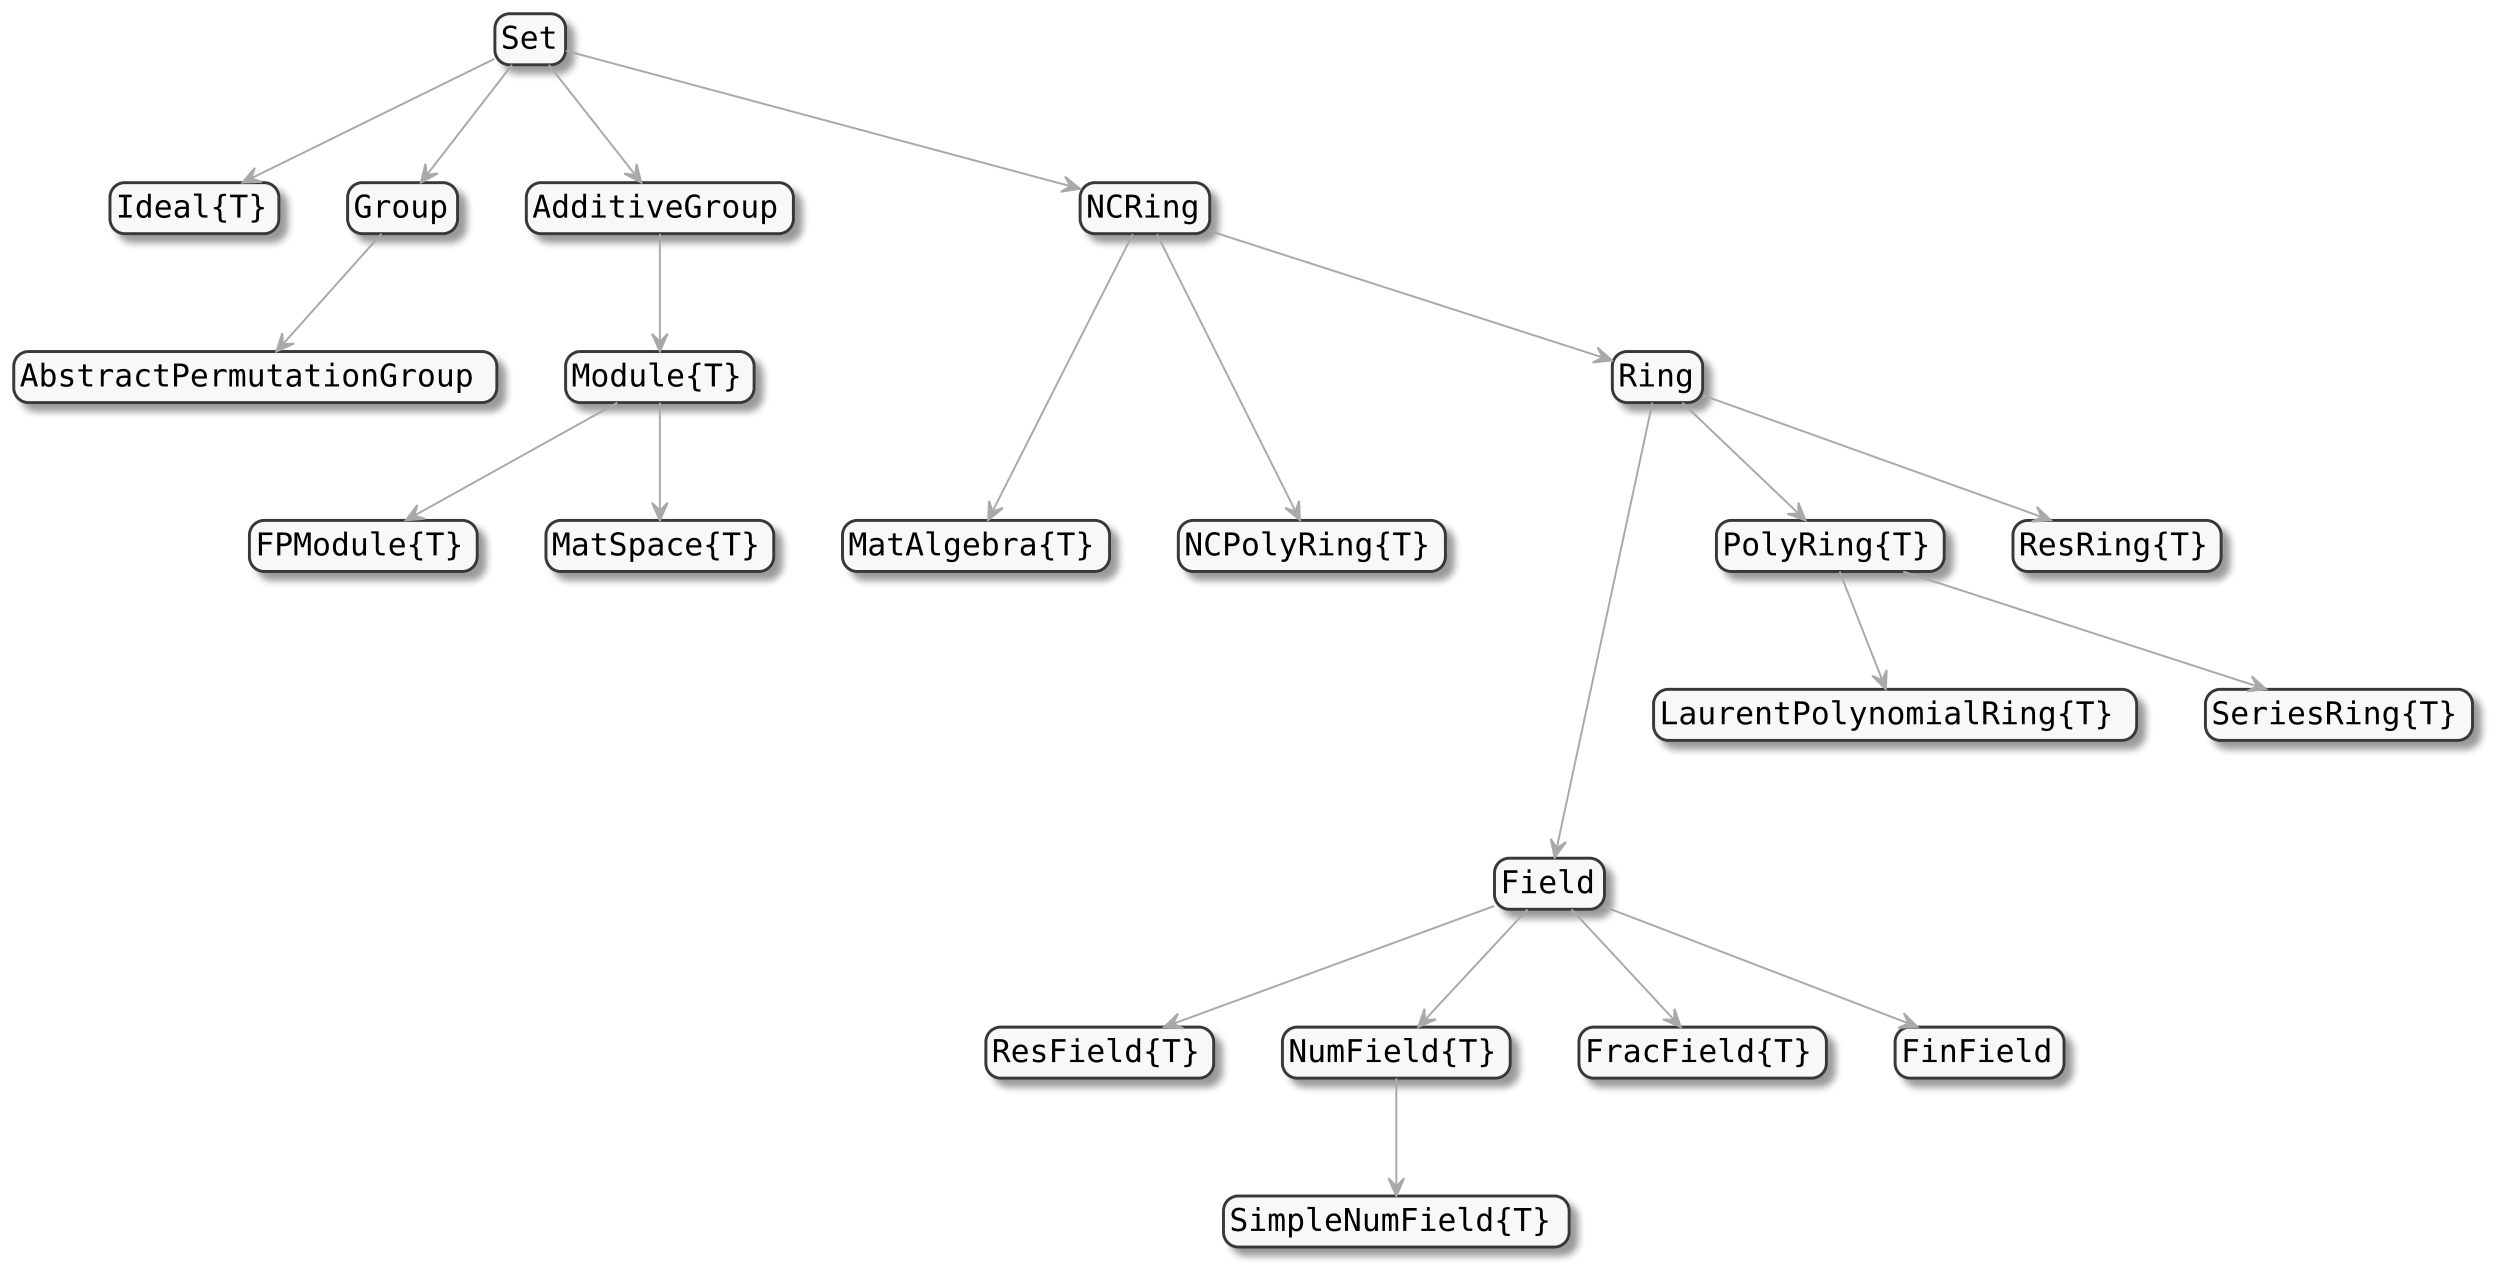
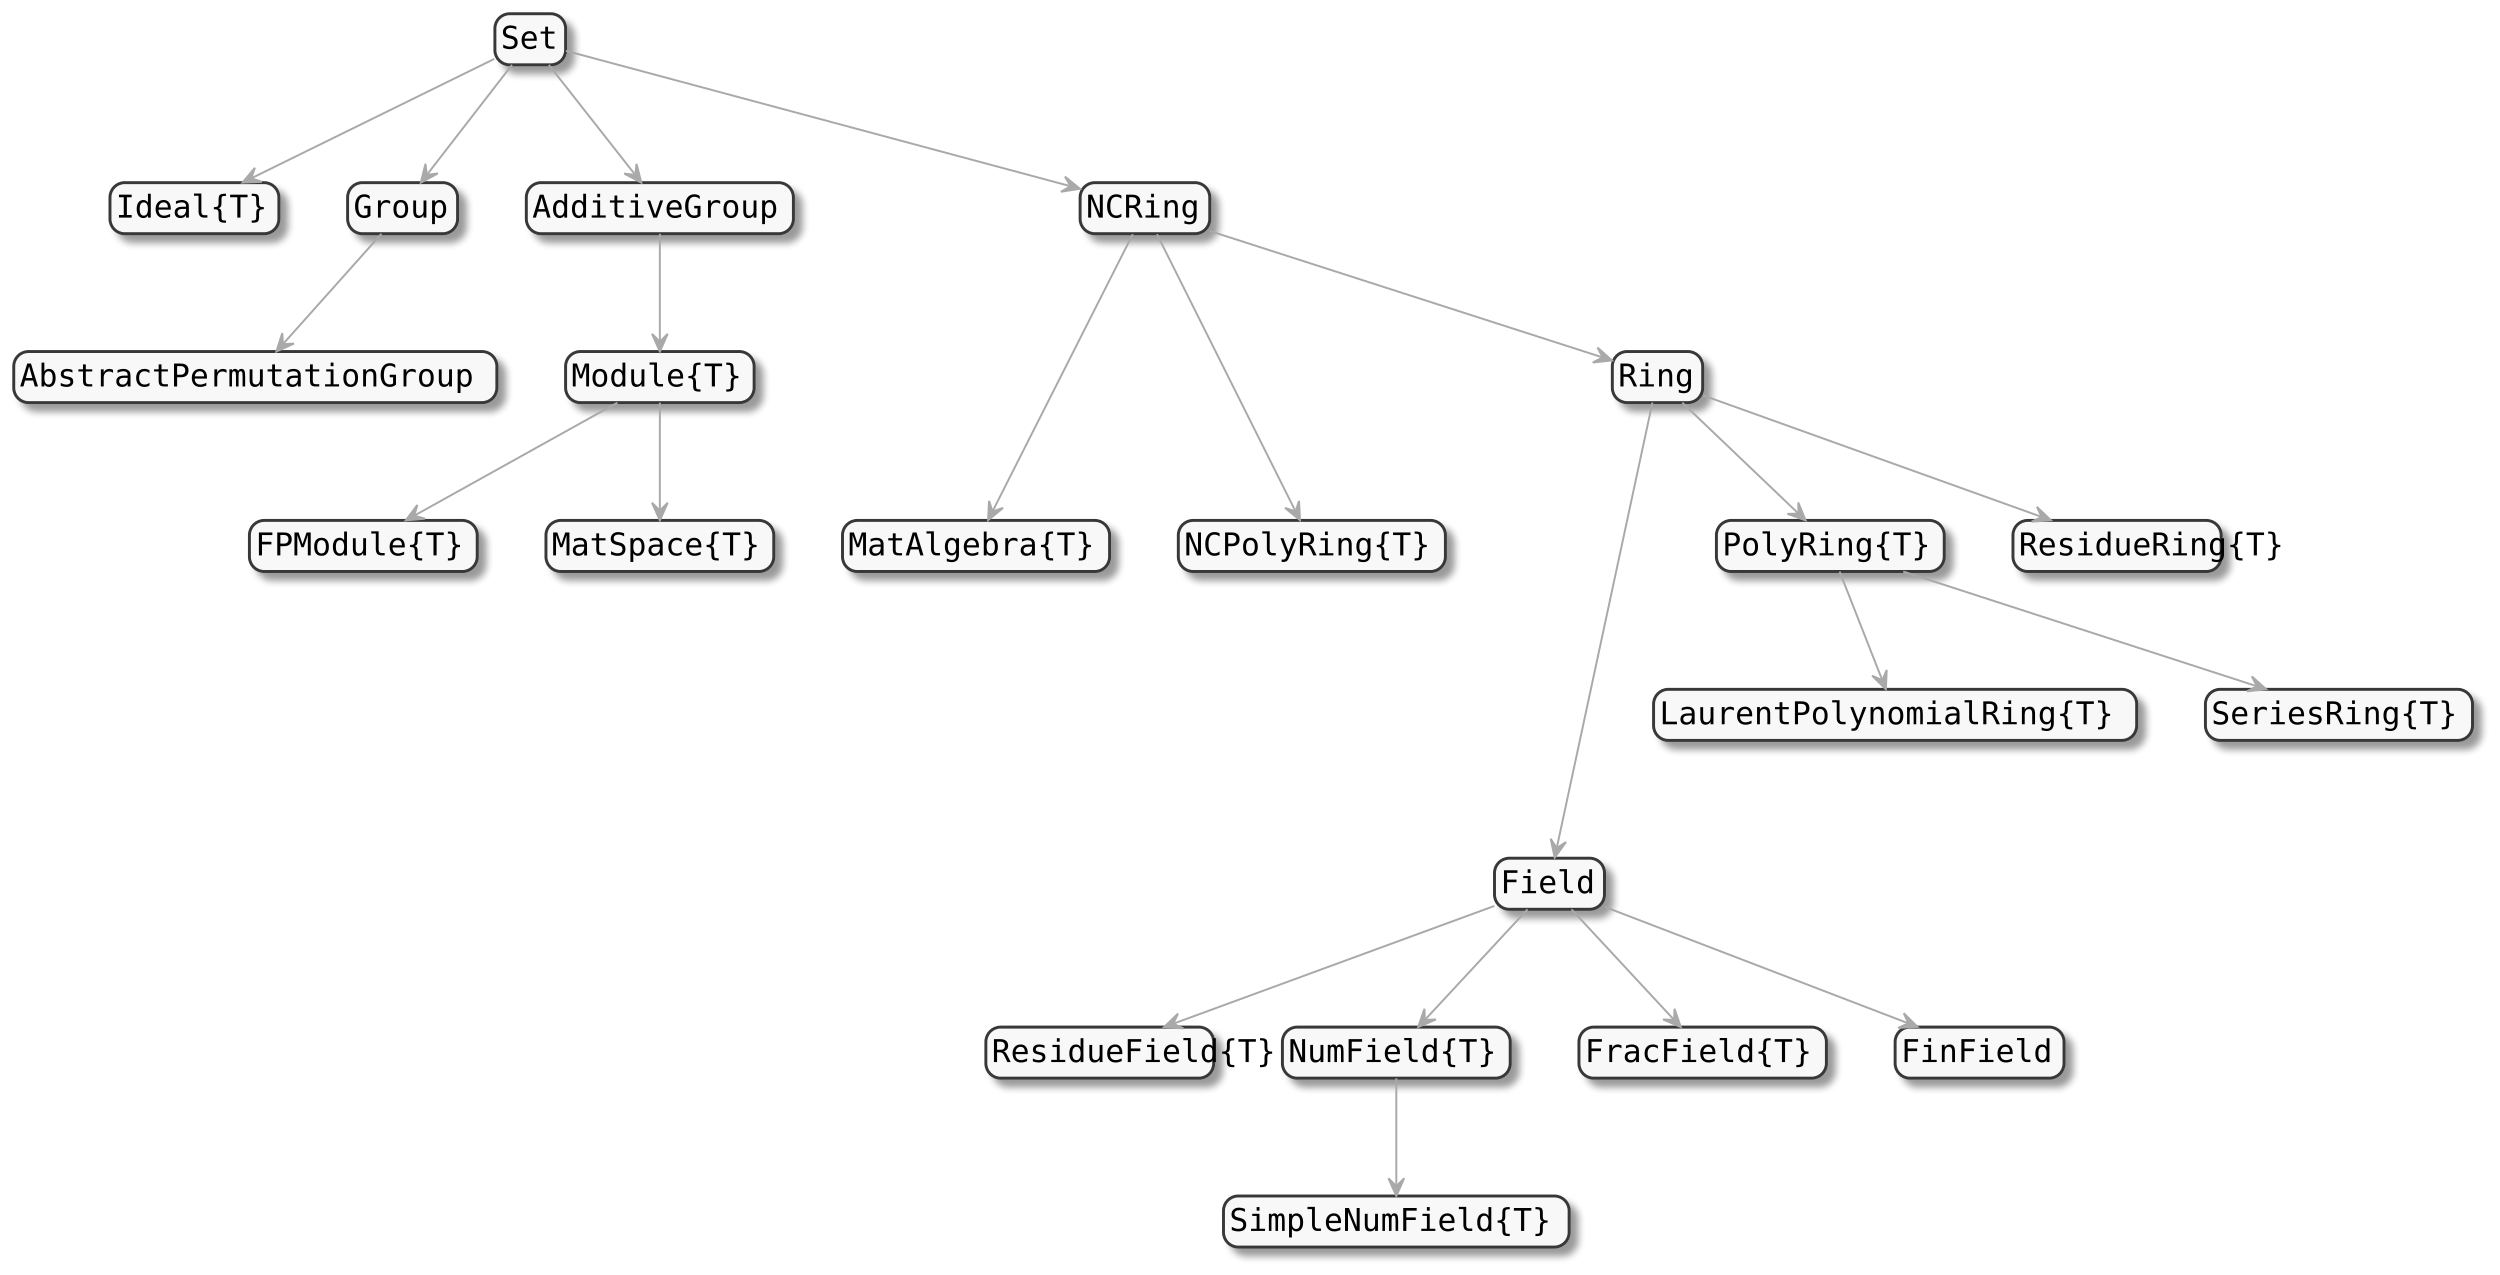
<svg xmlns="http://www.w3.org/2000/svg" contentScriptType="application/ecmascript" contentStyleType="text/css" height="649px" preserveAspectRatio="none" style="width:1273px;height:649px;background:#FFFFFF;" version="1.1" viewBox="0 0 1273 649" width="1273px" zoomAndPan="magnify">
  <defs>
    <filter height="300%" id="fryxebi1j7yfh" width="300%" x="-1" y="-1">
      <feGaussianBlur result="blurOut" stdDeviation="2.0" />
      <feColorMatrix in="blurOut" result="blurOut2" type="matrix" values="0 0 0 0 0 0 0 0 0 0 0 0 0 0 0 0 0 0 .4 0" />
      <feOffset dx="4.0" dy="4.0" in="blurOut2" result="blurOut3" />
      <feBlend in="SourceGraphic" in2="blurOut3" mode="normal" />
    </filter>
  </defs>
  <g>
    <rect fill="#F8F8F8" filter="url(#fryxebi1j7yfh)" height="26" id="Set" rx="7.5" ry="7.5" style="stroke:#383838;stroke-width:1.5;" width="36" x="252" y="7" />
    <text fill="#000000" font-family="monospace" font-size="16" lengthAdjust="spacing" textLength="30" x="255" y="24.8">Set</text>
    <rect fill="#F8F8F8" filter="url(#fryxebi1j7yfh)" height="26" id="Ideal{T}" rx="7.5" ry="7.5" style="stroke:#383838;stroke-width:1.5;" width="86" x="56" y="93" />
    <text fill="#000000" font-family="monospace" font-size="16" lengthAdjust="spacing" textLength="80" x="59" y="110.8">Ideal{T}</text>
    <rect fill="#F8F8F8" filter="url(#fryxebi1j7yfh)" height="26" id="Group" rx="7.5" ry="7.5" style="stroke:#383838;stroke-width:1.5;" width="56" x="177" y="93" />
    <text fill="#000000" font-family="monospace" font-size="16" lengthAdjust="spacing" textLength="50" x="180" y="110.8">Group</text>
    <rect fill="#F8F8F8" filter="url(#fryxebi1j7yfh)" height="26" id="AbstractPermutationGroup" rx="7.5" ry="7.5" style="stroke:#383838;stroke-width:1.5;" width="246" x="7" y="179" />
    <text fill="#000000" font-family="monospace" font-size="16" lengthAdjust="spacing" textLength="240" x="10" y="196.8">AbstractPermutationGroup</text>
    <rect fill="#F8F8F8" filter="url(#fryxebi1j7yfh)" height="26" id="AdditiveGroup" rx="7.5" ry="7.5" style="stroke:#383838;stroke-width:1.5;" width="136" x="268" y="93" />
    <text fill="#000000" font-family="monospace" font-size="16" lengthAdjust="spacing" textLength="130" x="271" y="110.8">AdditiveGroup</text>
    <rect fill="#F8F8F8" filter="url(#fryxebi1j7yfh)" height="26" id="Module{T}" rx="7.5" ry="7.5" style="stroke:#383838;stroke-width:1.5;" width="96" x="288" y="179" />
    <text fill="#000000" font-family="monospace" font-size="16" lengthAdjust="spacing" textLength="90" x="291" y="196.8">Module{T}</text>
    <rect fill="#F8F8F8" filter="url(#fryxebi1j7yfh)" height="26" id="FPModule{T}" rx="7.5" ry="7.5" style="stroke:#383838;stroke-width:1.5;" width="116" x="127" y="265" />
    <text fill="#000000" font-family="monospace" font-size="16" lengthAdjust="spacing" textLength="110" x="130" y="282.8">FPModule{T}</text>
    <rect fill="#F8F8F8" filter="url(#fryxebi1j7yfh)" height="26" id="MatSpace{T}" rx="7.5" ry="7.5" style="stroke:#383838;stroke-width:1.5;" width="116" x="278" y="265" />
    <text fill="#000000" font-family="monospace" font-size="16" lengthAdjust="spacing" textLength="110" x="281" y="282.8">MatSpace{T}</text>
    <rect fill="#F8F8F8" filter="url(#fryxebi1j7yfh)" height="26" id="NCRing" rx="7.5" ry="7.5" style="stroke:#383838;stroke-width:1.5;" width="66" x="550" y="93" />
    <text fill="#000000" font-family="monospace" font-size="16" lengthAdjust="spacing" textLength="60" x="553" y="110.8">NCRing</text>
    <rect fill="#F8F8F8" filter="url(#fryxebi1j7yfh)" height="26" id="MatAlgebra{T}" rx="7.5" ry="7.5" style="stroke:#383838;stroke-width:1.5;" width="136" x="429" y="265" />
    <text fill="#000000" font-family="monospace" font-size="16" lengthAdjust="spacing" textLength="130" x="432" y="282.8">MatAlgebra{T}</text>
    <rect fill="#F8F8F8" filter="url(#fryxebi1j7yfh)" height="26" id="NCPolyRing{T}" rx="7.5" ry="7.5" style="stroke:#383838;stroke-width:1.5;" width="136" x="600" y="265" />
    <text fill="#000000" font-family="monospace" font-size="16" lengthAdjust="spacing" textLength="130" x="603" y="282.8">NCPolyRing{T}</text>
    <rect fill="#F8F8F8" filter="url(#fryxebi1j7yfh)" height="26" id="Ring" rx="7.5" ry="7.5" style="stroke:#383838;stroke-width:1.5;" width="46" x="821" y="179" />
    <text fill="#000000" font-family="monospace" font-size="16" lengthAdjust="spacing" textLength="40" x="824" y="196.8">Ring</text>
    <rect fill="#F8F8F8" filter="url(#fryxebi1j7yfh)" height="26" id="Field" rx="7.5" ry="7.5" style="stroke:#383838;stroke-width:1.5;" width="56" x="761" y="437" />
    <text fill="#000000" font-family="monospace" font-size="16" lengthAdjust="spacing" textLength="50" x="764" y="454.8">Field</text>
    <rect fill="#F8F8F8" filter="url(#fryxebi1j7yfh)" height="26" id="PolyRing{T}" rx="7.5" ry="7.5" style="stroke:#383838;stroke-width:1.5;" width="116" x="874" y="265" />
    <text fill="#000000" font-family="monospace" font-size="16" lengthAdjust="spacing" textLength="110" x="877" y="282.8">PolyRing{T}</text>
    <rect fill="#F8F8F8" filter="url(#fryxebi1j7yfh)" height="26" id="LaurentPolynomialRing{T}" rx="7.5" ry="7.5" style="stroke:#383838;stroke-width:1.5;" width="246" x="842" y="351" />
    <text fill="#000000" font-family="monospace" font-size="16" lengthAdjust="spacing" textLength="240" x="845" y="368.8">LaurentPolynomialRing{T}</text>
    <rect fill="#F8F8F8" filter="url(#fryxebi1j7yfh)" height="26" id="SeriesRing{T}" rx="7.5" ry="7.5" style="stroke:#383838;stroke-width:1.5;" width="136" x="1123" y="351" />
    <text fill="#000000" font-family="monospace" font-size="16" lengthAdjust="spacing" textLength="130" x="1126" y="368.8">SeriesRing{T}</text>
-     <rect fill="#F8F8F8" filter="url(#fryxebi1j7yfh)" height="26" id="ResRing{T}" rx="7.5" ry="7.5" style="stroke:#383838;stroke-width:1.5;" width="106" x="1025" y="265" />
-     <text fill="#000000" font-family="monospace" font-size="16" lengthAdjust="spacing" textLength="100" x="1028" y="282.8">ResRing{T}</text>
-     <rect fill="#F8F8F8" filter="url(#fryxebi1j7yfh)" height="26" id="ResField{T}" rx="7.5" ry="7.5" style="stroke:#383838;stroke-width:1.5;" width="116" x="502" y="523" />
-     <text fill="#000000" font-family="monospace" font-size="16" lengthAdjust="spacing" textLength="110" x="505" y="540.8">ResField{T}</text>
+     <rect fill="#F8F8F8" filter="url(#fryxebi1j7yfh)" height="26" id="ResidueRing{T}" rx="7.5" ry="7.5" style="stroke:#383838;stroke-width:1.5;" width="106" x="1025" y="265" />
+     <text fill="#000000" font-family="monospace" font-size="16" lengthAdjust="spacing" textLength="100" x="1028" y="282.8">ResidueRing{T}</text>
+     <rect fill="#F8F8F8" filter="url(#fryxebi1j7yfh)" height="26" id="ResidueField{T}" rx="7.5" ry="7.5" style="stroke:#383838;stroke-width:1.5;" width="116" x="502" y="523" />
+     <text fill="#000000" font-family="monospace" font-size="16" lengthAdjust="spacing" textLength="110" x="505" y="540.8">ResidueField{T}</text>
    <rect fill="#F8F8F8" filter="url(#fryxebi1j7yfh)" height="26" id="NumField{T}" rx="7.5" ry="7.5" style="stroke:#383838;stroke-width:1.5;" width="116" x="653" y="523" />
    <text fill="#000000" font-family="monospace" font-size="16" lengthAdjust="spacing" textLength="110" x="656" y="540.8">NumField{T}</text>
    <rect fill="#F8F8F8" filter="url(#fryxebi1j7yfh)" height="26" id="SimpleNumField{T}" rx="7.5" ry="7.5" style="stroke:#383838;stroke-width:1.5;" width="176" x="623" y="609" />
    <text fill="#000000" font-family="monospace" font-size="16" lengthAdjust="spacing" textLength="170" x="626" y="626.8">SimpleNumField{T}</text>
    <rect fill="#F8F8F8" filter="url(#fryxebi1j7yfh)" height="26" id="FracField{T}" rx="7.5" ry="7.5" style="stroke:#383838;stroke-width:1.5;" width="126" x="804" y="523" />
    <text fill="#000000" font-family="monospace" font-size="16" lengthAdjust="spacing" textLength="120" x="807" y="540.8">FracField{T}</text>
    <rect fill="#F8F8F8" filter="url(#fryxebi1j7yfh)" height="26" id="FinField" rx="7.5" ry="7.5" style="stroke:#383838;stroke-width:1.5;" width="86" x="965" y="523" />
    <text fill="#000000" font-family="monospace" font-size="16" lengthAdjust="spacing" textLength="80" x="968" y="540.8">FinField</text>
    <path codeLine="8" d="M251.7,29.99 C222.1,44.53 163.46,73.33 128.09,90.71 " fill="none" id="Set-to-Ideal{T}" style="stroke:#A9A9A9;stroke-width:1.0;" />
    <polygon fill="#A9A9A9" points="123.47,92.98,133.312,92.608,127.959,90.778,129.789,85.426,123.47,92.98" style="stroke:#A9A9A9;stroke-width:1.0;" />
    <path codeLine="11" d="M260.69,33.04 C249.39,47.63 230.3,72.3 217.67,88.62 " fill="none" id="Set-to-Group" style="stroke:#A9A9A9;stroke-width:1.0;" />
    <polygon fill="#A9A9A9" points="214.3,92.99,222.968,88.313,217.357,89.033,216.637,83.422,214.3,92.99" style="stroke:#A9A9A9;stroke-width:1.0;" />
    <path codeLine="12" d="M194.25,119.04 C181.11,133.76 158.82,158.72 144.25,175.04 " fill="none" id="Group-to-AbstractPermutationGroup" style="stroke:#A9A9A9;stroke-width:1.0;" />
    <polygon fill="#A9A9A9" points="140.73,178.99,149.708,174.94,144.06,175.26,143.74,169.612,140.73,178.99" style="stroke:#A9A9A9;stroke-width:1.0;" />
    <path codeLine="15" d="M279.46,33.04 C291.02,47.76 310.64,72.72 323.46,89.04 " fill="none" id="Set-to-AdditiveGroup" style="stroke:#A9A9A9;stroke-width:1.0;" />
    <polygon fill="#A9A9A9" points="326.56,92.99,324.125,83.447,323.463,89.065,317.845,88.403,326.56,92.99" style="stroke:#A9A9A9;stroke-width:1.0;" />
    <path codeLine="16" d="M336,119.04 C336,133.38 336,157.46 336,173.78 " fill="none" id="AdditiveGroup-to-Module{T}" style="stroke:#A9A9A9;stroke-width:1.0;" />
    <polygon fill="#A9A9A9" points="336,178.99,340,169.99,336,173.99,332,169.99,336,178.99" style="stroke:#A9A9A9;stroke-width:1.0;" />
    <path codeLine="17" d="M314.37,205.04 C287.12,220.19 240.34,246.21 211.13,262.47 " fill="none" id="Module{T}-to-FPModule{T}" style="stroke:#A9A9A9;stroke-width:1.0;" />
    <polygon fill="#A9A9A9" points="206.59,264.99,216.4,264.116,210.961,262.562,212.515,257.123,206.59,264.99" style="stroke:#A9A9A9;stroke-width:1.0;" />
    <path codeLine="18" d="M336,205.04 C336,219.38 336,243.46 336,259.78 " fill="none" id="Module{T}-to-MatSpace{T}" style="stroke:#A9A9A9;stroke-width:1.0;" />
    <polygon fill="#A9A9A9" points="336,264.99,340,255.99,336,259.99,332,255.99,336,264.99" style="stroke:#A9A9A9;stroke-width:1.0;" />
    <path codeLine="21" d="M288.18,25.88 C337.9,39.22 476.93,76.53 544.78,94.74 " fill="none" id="Set-to-NCRing" style="stroke:#A9A9A9;stroke-width:1.0;" />
    <polygon fill="#A9A9A9" points="549.93,96.13,542.279,89.928,545.102,94.83,540.2,97.653,549.93,96.13" style="stroke:#A9A9A9;stroke-width:1.0;" />
    <path codeLine="22" d="M576.82,119.23 C561.69,149.12 522.82,225.97 505.52,260.16 " fill="none" id="NCRing-to-MatAlgebra{T}" style="stroke:#A9A9A9;stroke-width:1.0;" />
    <polygon fill="#A9A9A9" points="503.13,264.88,510.757,258.648,505.383,260.416,503.615,255.043,503.13,264.88" style="stroke:#A9A9A9;stroke-width:1.0;" />
    <path codeLine="23" d="M589.11,119.23 C604.06,149.12 642.48,225.97 659.58,260.16 " fill="none" id="NCRing-to-NCPolyRing{T}" style="stroke:#A9A9A9;stroke-width:1.0;" />
    <polygon fill="#A9A9A9" points="661.94,264.88,661.48,255.042,659.698,260.411,654.329,258.629,661.94,264.88" style="stroke:#A9A9A9;stroke-width:1.0;" />
    <path codeLine="24" d="M616.06,117.64 C667.91,134.33 767.45,166.36 815.99,181.99 " fill="none" id="NCRing-to-Ring" style="stroke:#A9A9A9;stroke-width:1.0;" />
    <polygon fill="#A9A9A9" points="820.81,183.54,813.465,176.978,816.05,182.01,811.018,184.595,820.81,183.54" style="stroke:#A9A9A9;stroke-width:1.0;" />
    <path codeLine="27" d="M841.42,205 C832.53,246.4 803.12,383.29 792.7,431.78 " fill="none" id="Ring-to-Field" style="stroke:#A9A9A9;stroke-width:1.0;" />
    <polygon fill="#A9A9A9" points="791.64,436.72,797.431,428.753,792.684,431.83,789.607,427.083,791.64,436.72" style="stroke:#A9A9A9;stroke-width:1.0;" />
    <path codeLine="28" d="M856.61,205.04 C872.16,219.88 898.63,245.15 915.71,261.45 " fill="none" id="Ring-to-PolyRing{T}" style="stroke:#A9A9A9;stroke-width:1.0;" />
    <polygon fill="#A9A9A9" points="919.42,264.99,915.681,255.878,915.807,261.534,910.151,261.66,919.42,264.99" style="stroke:#A9A9A9;stroke-width:1.0;" />
    <path codeLine="29" d="M936.73,291.04 C942.41,305.51 951.99,329.88 958.4,346.2 " fill="none" id="PolyRing{T}-to-LaurentPolynomialRing{T}" style="stroke:#A9A9A9;stroke-width:1.0;" />
    <polygon fill="#A9A9A9" points="960.28,350.99,960.714,341.151,958.453,346.336,953.267,344.075,960.28,350.99" style="stroke:#A9A9A9;stroke-width:1.0;" />
    <path codeLine="30" d="M969.11,291.04 C1016.71,306.47 1099.06,333.18 1148.94,349.36 " fill="none" id="PolyRing{T}-to-SeriesRing{T}" style="stroke:#A9A9A9;stroke-width:1.0;" />
    <polygon fill="#A9A9A9" points="1153.96,350.99,1146.633,344.409,1149.204,349.447,1144.165,352.018,1153.96,350.99" style="stroke:#A9A9A9;stroke-width:1.0;" />
-     <path codeLine="31" d="M867.29,201.36 C907.53,215.8 990.43,245.56 1039.4,263.14 " fill="none" id="Ring-to-ResRing{T}" style="stroke:#A9A9A9;stroke-width:1.0;" />
+     <path codeLine="31" d="M867.29,201.36 C907.53,215.8 990.43,245.56 1039.4,263.14 " fill="none" id="Ring-to-ResidueRing{T}" style="stroke:#A9A9A9;stroke-width:1.0;" />
    <polygon fill="#A9A9A9" points="1044.32,264.91,1037.192,258.113,1039.612,263.226,1034.499,265.646,1044.32,264.91" style="stroke:#A9A9A9;stroke-width:1.0;" />
-     <path codeLine="34" d="M760.92,461.3 C719.9,476.35 643.49,504.38 597.64,521.19 " fill="none" id="Field-to-ResField{T}" style="stroke:#A9A9A9;stroke-width:1.0;" />
+     <path codeLine="34" d="M760.92,461.3 C719.9,476.35 643.49,504.38 597.64,521.19 " fill="none" id="Field-to-ResidueField{T}" style="stroke:#A9A9A9;stroke-width:1.0;" />
    <polygon fill="#A9A9A9" points="592.75,522.99,602.577,523.638,597.443,521.264,599.816,516.129,592.75,522.99" style="stroke:#A9A9A9;stroke-width:1.0;" />
    <path codeLine="35" d="M711,549.04 C711,563.38 711,587.46 711,603.78 " fill="none" id="NumField{T}-to-SimpleNumField{T}" style="stroke:#A9A9A9;stroke-width:1.0;" />
    <polygon fill="#A9A9A9" points="711,608.99,715,599.99,711,603.99,707,599.99,711,608.99" style="stroke:#A9A9A9;stroke-width:1.0;" />
    <path codeLine="36" d="M800.18,463.04 C813.84,477.76 837.03,502.72 852.18,519.04 " fill="none" id="Field-to-FracField{T}" style="stroke:#A9A9A9;stroke-width:1.0;" />
    <polygon fill="#A9A9A9" points="855.85,522.99,852.67,513.669,852.453,519.322,846.8,519.105,855.85,522.99" style="stroke:#A9A9A9;stroke-width:1.0;" />
    <path codeLine="37" d="M777.82,463.04 C764.16,477.76 740.97,502.72 725.82,519.04 " fill="none" id="Field-to-NumField{T}" style="stroke:#A9A9A9;stroke-width:1.0;" />
    <polygon fill="#A9A9A9" points="722.15,522.99,731.2,519.105,725.547,519.322,725.33,513.669,722.15,522.99" style="stroke:#A9A9A9;stroke-width:1.0;" />
    <path codeLine="38" d="M817.18,461.81 C856.56,476.91 928.08,504.35 971.49,521 " fill="none" id="Field-to-FinField" style="stroke:#A9A9A9;stroke-width:1.0;" />
    <polygon fill="#A9A9A9" points="976.38,522.87,969.402,515.92,971.71,521.085,966.545,523.393,976.38,522.87" style="stroke:#A9A9A9;stroke-width:1.0;" />
  </g>
</svg>
